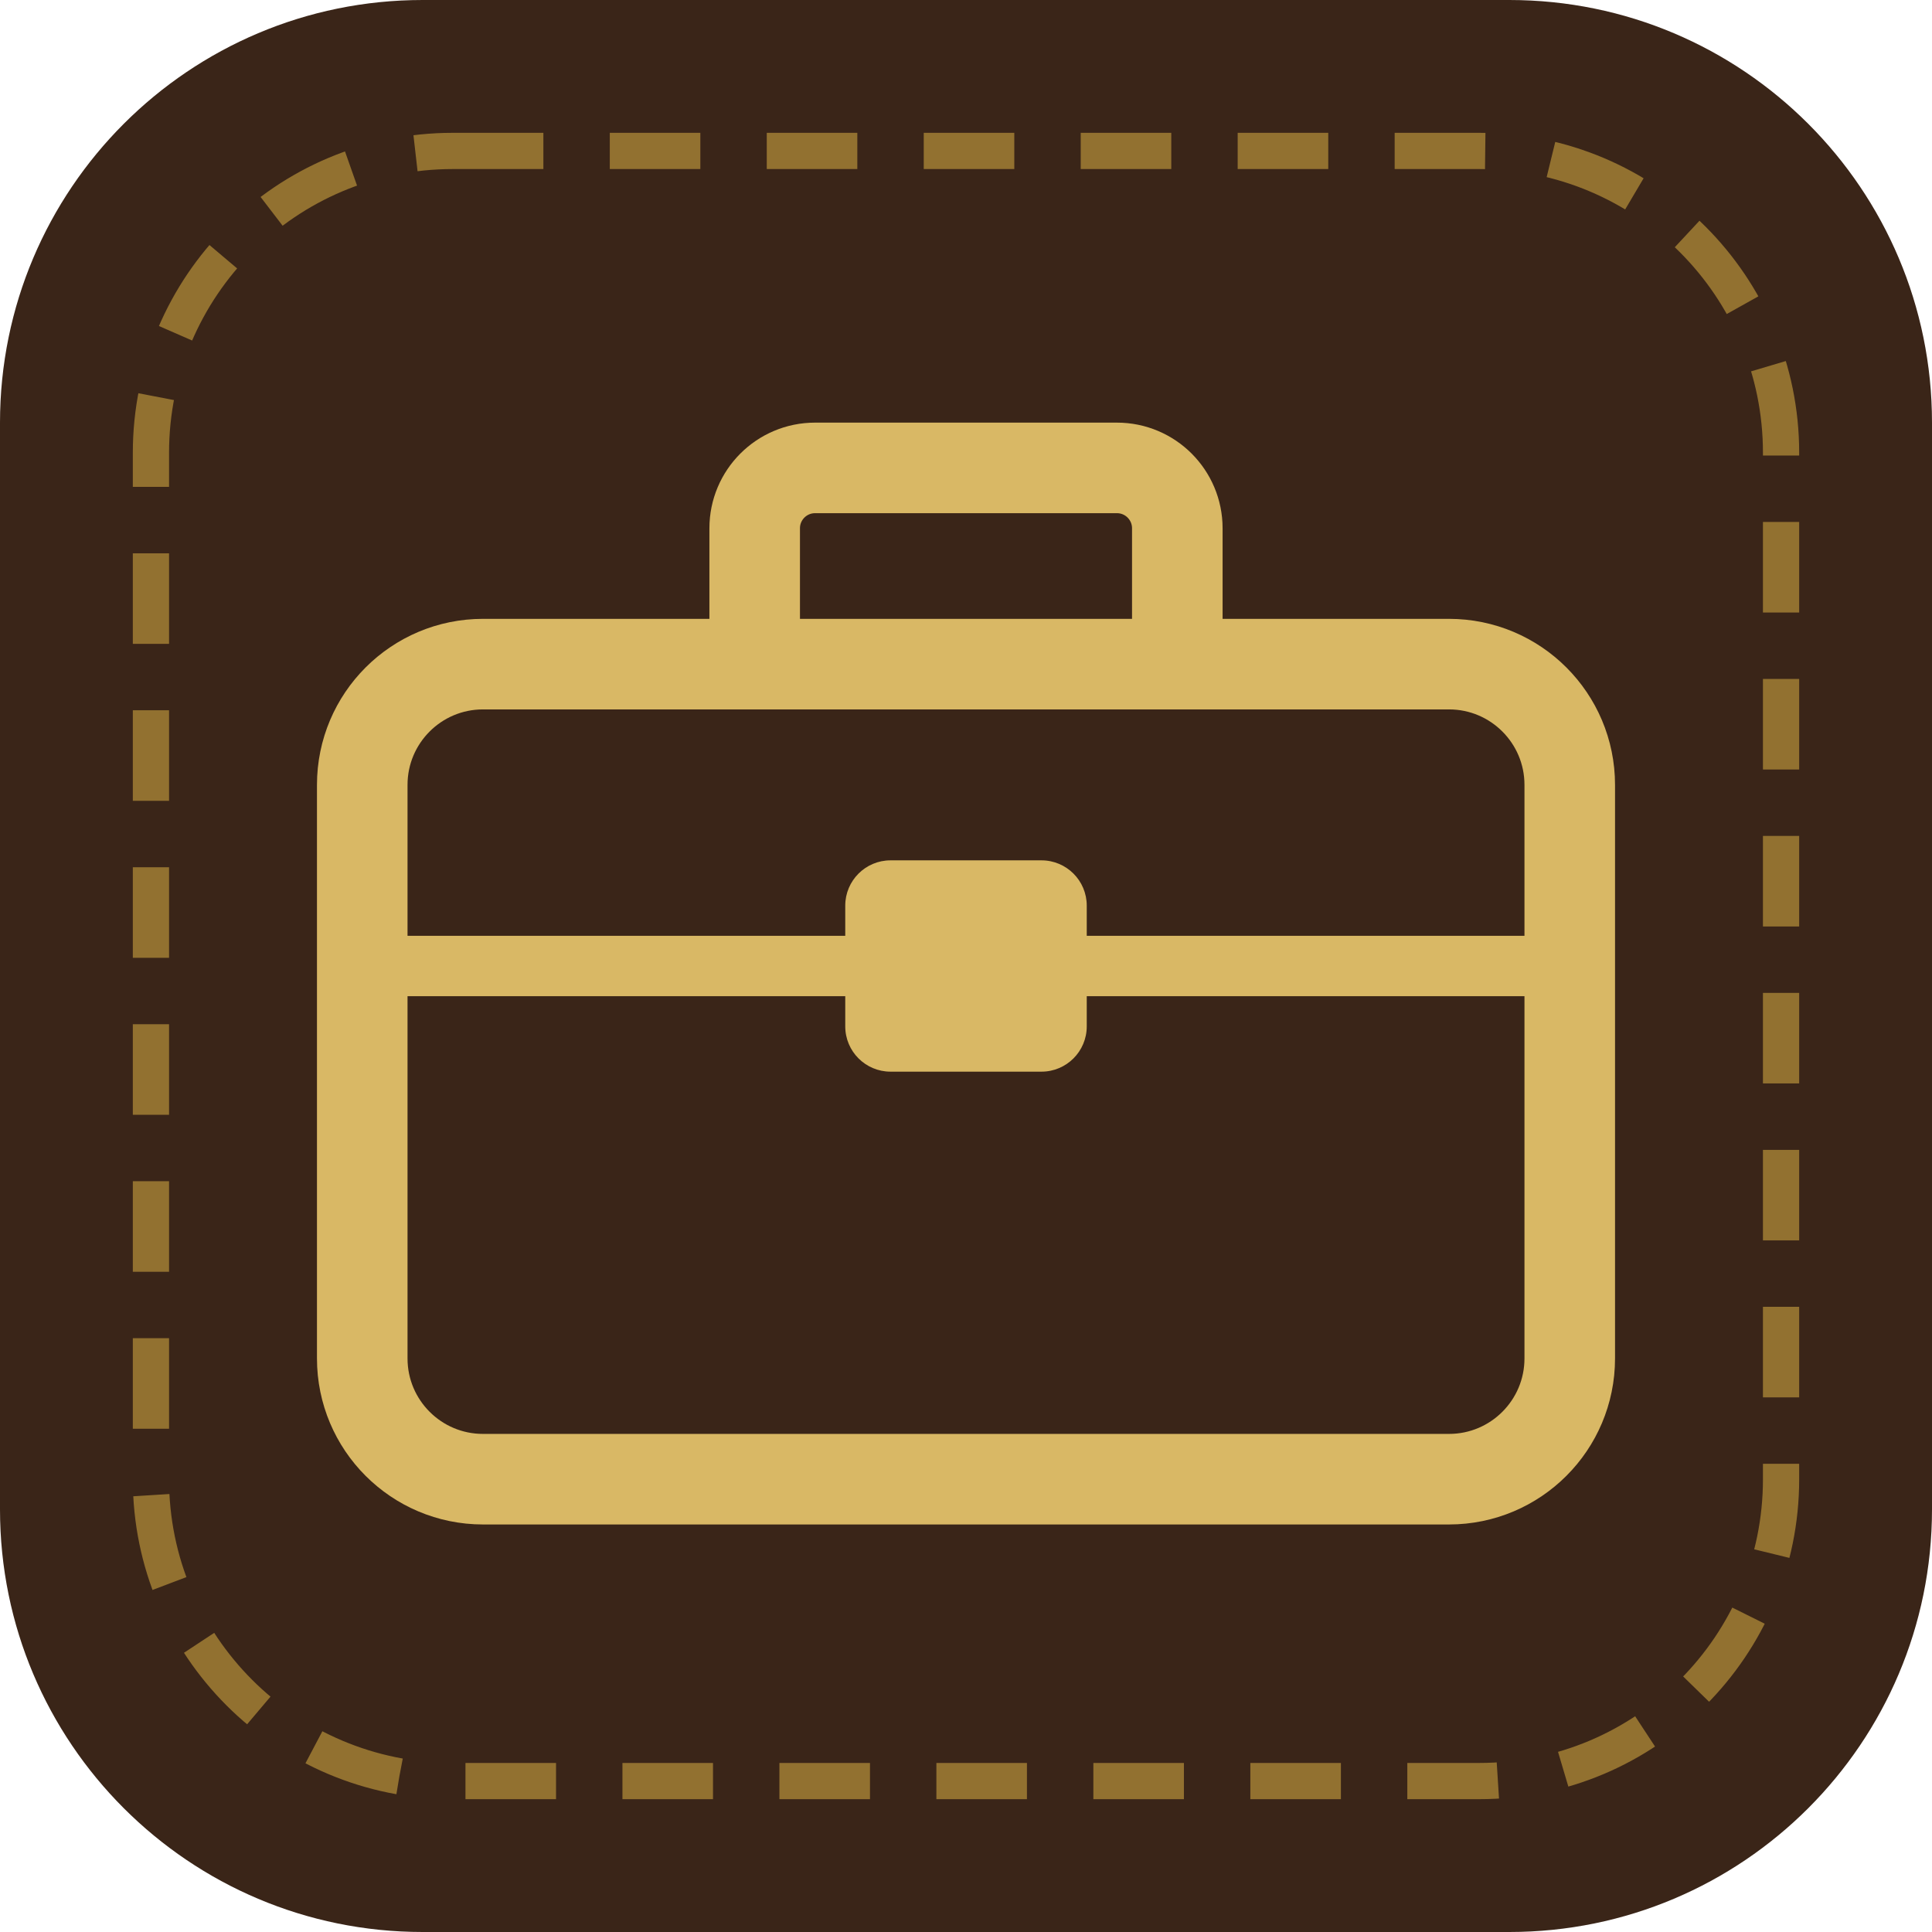
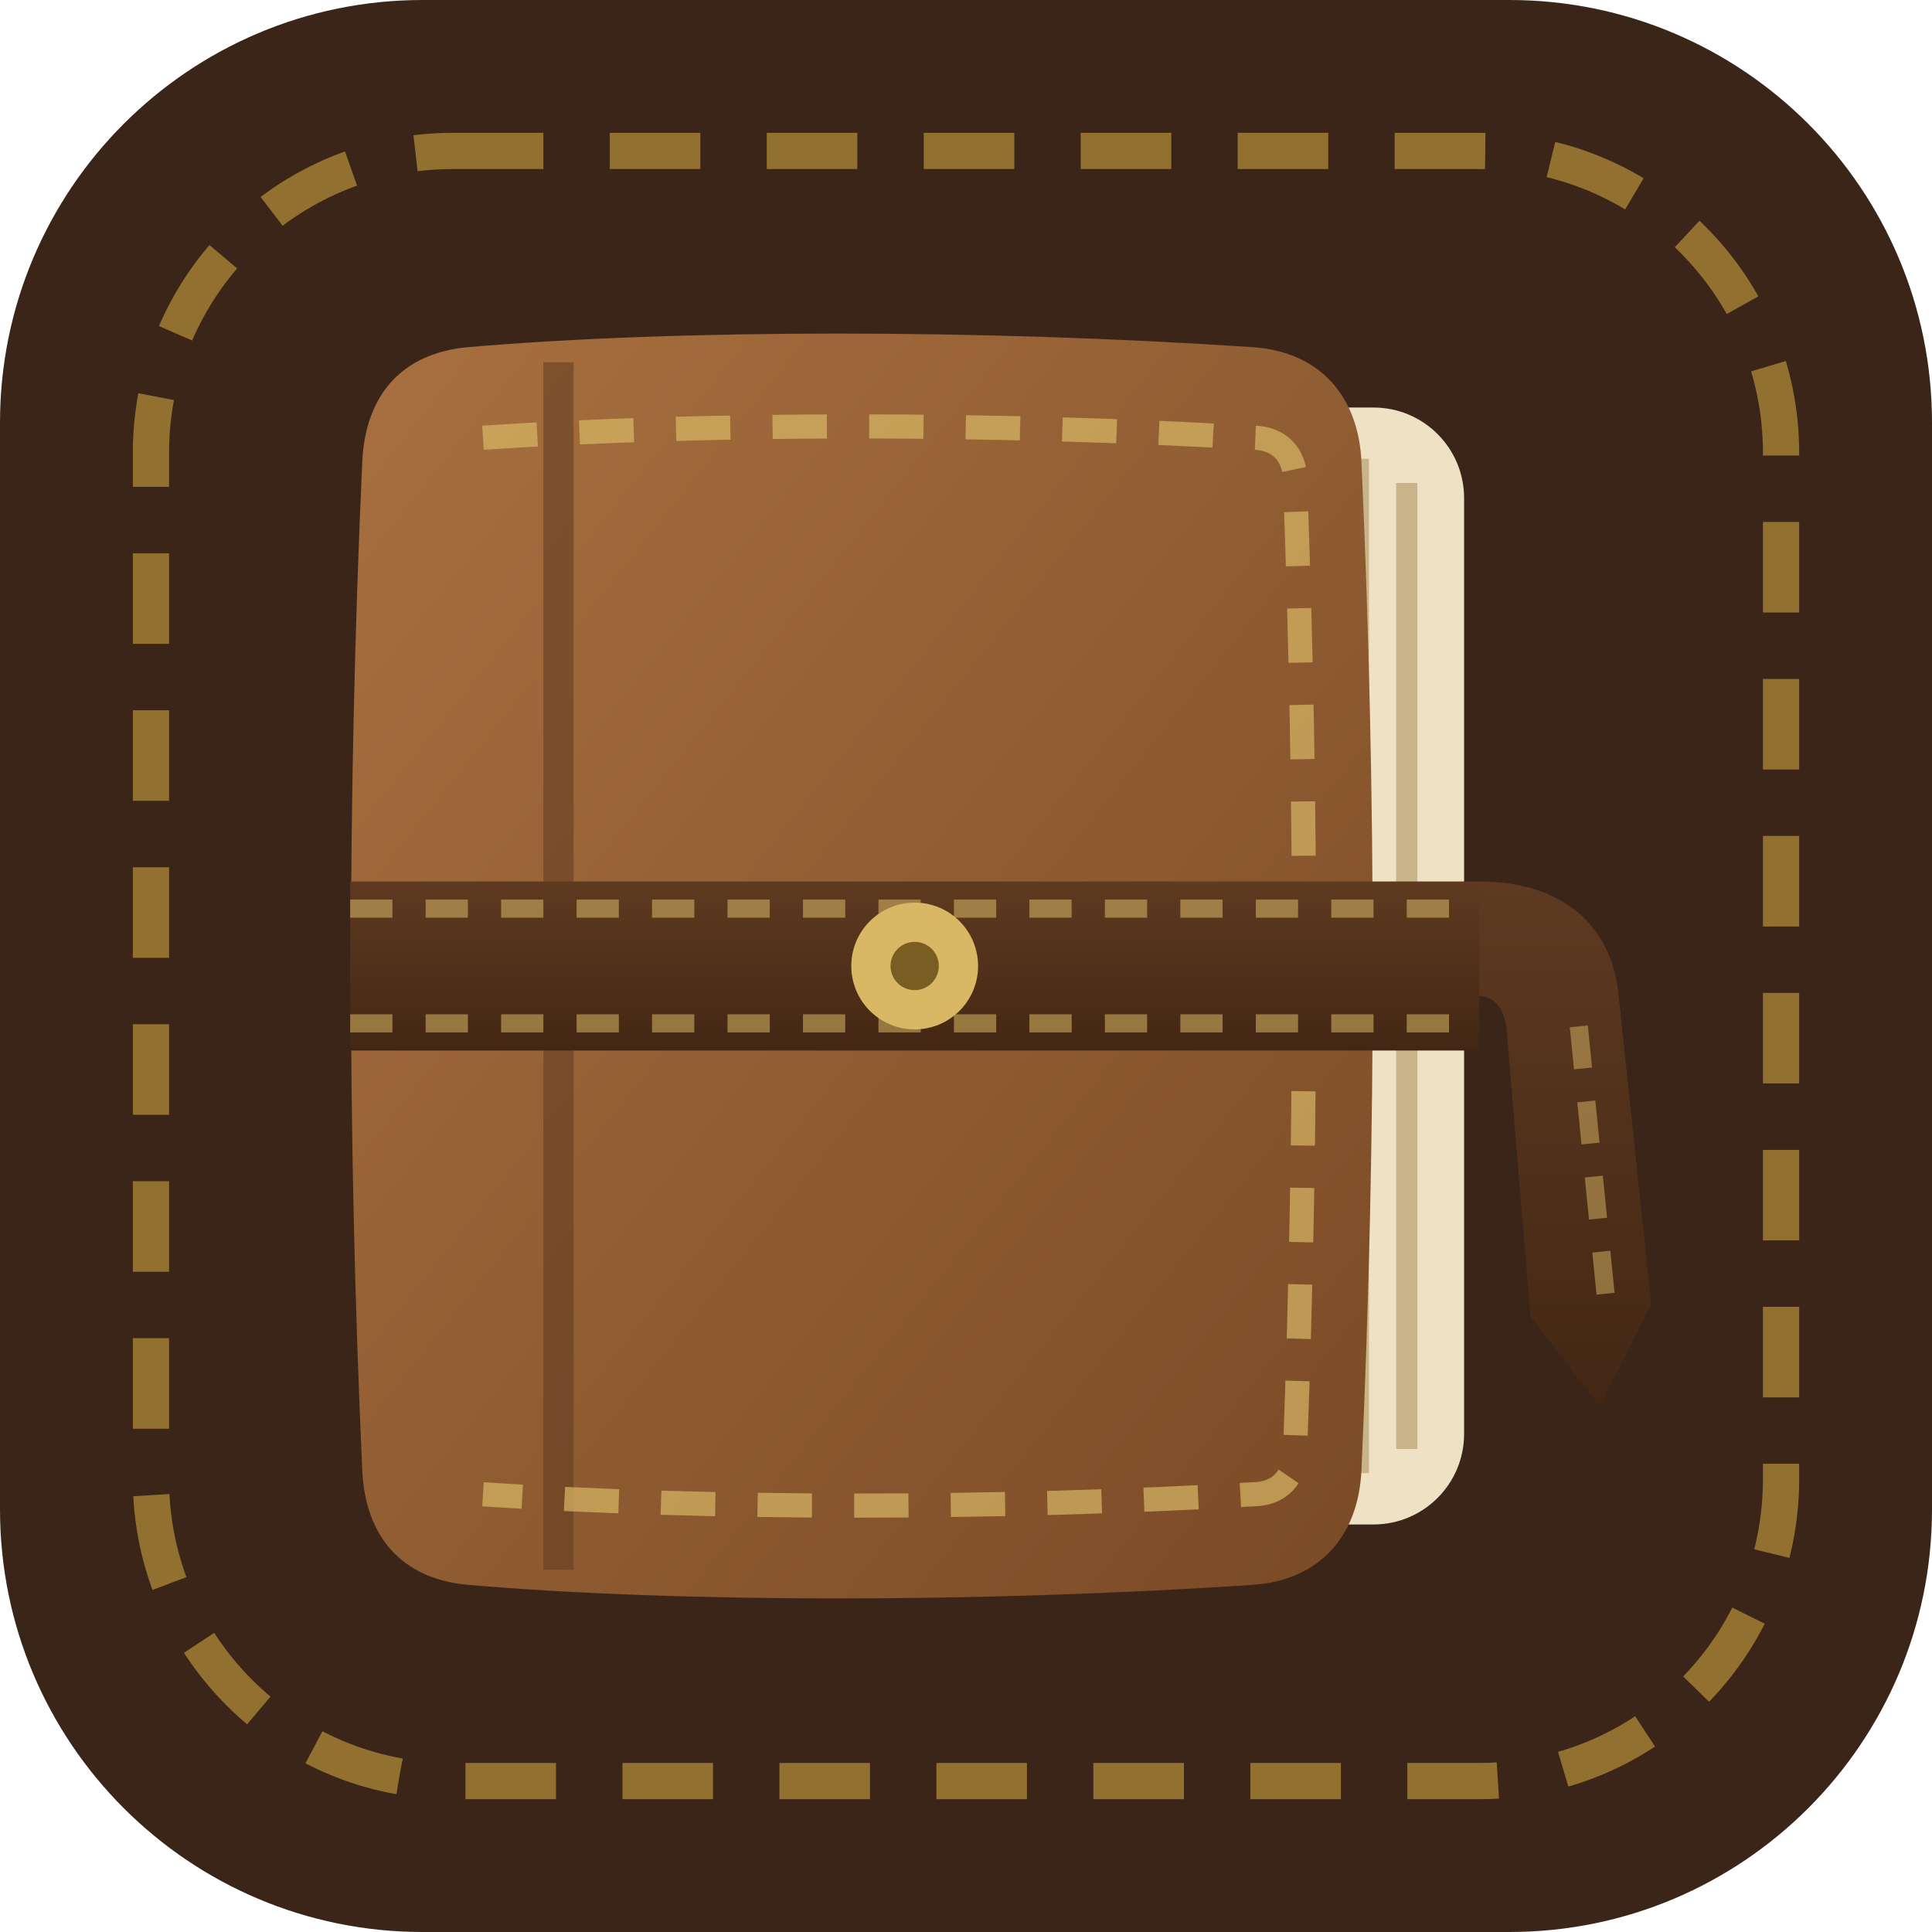
<svg xmlns="http://www.w3.org/2000/svg" viewBox="0 0 64 64">
+   <defs>
+     <linearGradient id="cover" x1="0" y1="0" x2="1" y2="1">
+       <stop offset="0" stop-color="#a8703f" />
+       <stop offset="1" stop-color="#7a4a26" />
+     </linearGradient>
+     <linearGradient id="strap" x1="0" y1="0" x2="0" y2="1">
+       <stop offset="0" stop-color="#5e3a20" />
+       <stop offset="1" stop-color="#432714" />
+     </linearGradient>
+   </defs>
  <rect width="64" height="64" rx="14" fill="#3a2518" />
  <rect x="5" y="5" width="54" height="54" rx="10" fill="none" stroke="#b8913a" stroke-width="1.2" stroke-dasharray="3 2.2" opacity=".7" />
-   <g fill="none" stroke="#d9b865" stroke-width="3">
-     <rect x="12" y="22" width="40" height="27" rx="4" />
-     <path d="M25 22v-4.5a2 2 0 0 1 2-2h10a2 2 0 0 1 2 2V22" />
-     <path d="M12 32h40" stroke-width="2" />
-   </g>
-   <rect x="28" y="28.5" width="8" height="7" rx="1.5" fill="#d9b865" />
+   <path d="M20 13.5h25.5a3 3 0 0 1 3 3v31a3 3 0 0 1-3 3H20z" fill="#efe2c4" />
+   <path d="M46.6 16v32M45 15.2v33.6" stroke="#c9b48a" stroke-width=".7" />
+   <path d="M15.5 11.5c7-.6 17-.6 26 0 2.2.15 3.5 1.6 3.6 3.8.5 11 .5 22.4 0 33.4-.1 2.2-1.4 3.65-3.6 3.8-9 .6-19 .6-26 0-2.2-.2-3.4-1.6-3.5-3.8-.5-11-.5-22.4 0-33.4.1-2.2 1.3-3.6 3.5-3.8z" fill="url(#cover)" />
+   <path d="M18.5 12v40" stroke="#5e3a20" stroke-width="1" opacity=".55" />
+   <path d="M16 14.5c7.5-.5 17-.5 25.5 0 .9 0 1.4.6 1.4 1.4.4 10.7.4 21.5 0 32.2 0 .8-.5 1.4-1.4 1.4-8.5.5-18 .5-25.5 0" fill="none" stroke="#d9b865" stroke-width=".8" stroke-dasharray="1.8 1.4" opacity=".7" />
+   <path d="M11.6 29.2h37.4v5.6H11.6z" fill="url(#strap)" />
+   <path d="M11.6 30.1h37.4M11.6 33.9h37.4" stroke="#d9b865" stroke-width=".6" stroke-dasharray="1.4 1.1" opacity=".55" />
+   <path d="M49 29.2c2.6 0 4.3 1.3 4.6 3.6l1.1 10.4-1.7 3.4-2.3-3-.8-9.6c-.1-.6-.4-1-.9-1z" fill="url(#strap)" />
+   <path d="M52.3 34l.9 9" stroke="#d9b865" stroke-width=".6" stroke-dasharray="1.4 1.1" opacity=".5" />
+   <circle cx="30.3" cy="32" r="2.1" fill="#d9b865" />
+   <circle cx="30.3" cy="32" r=".8" fill="#7a5d22" />
</svg>
